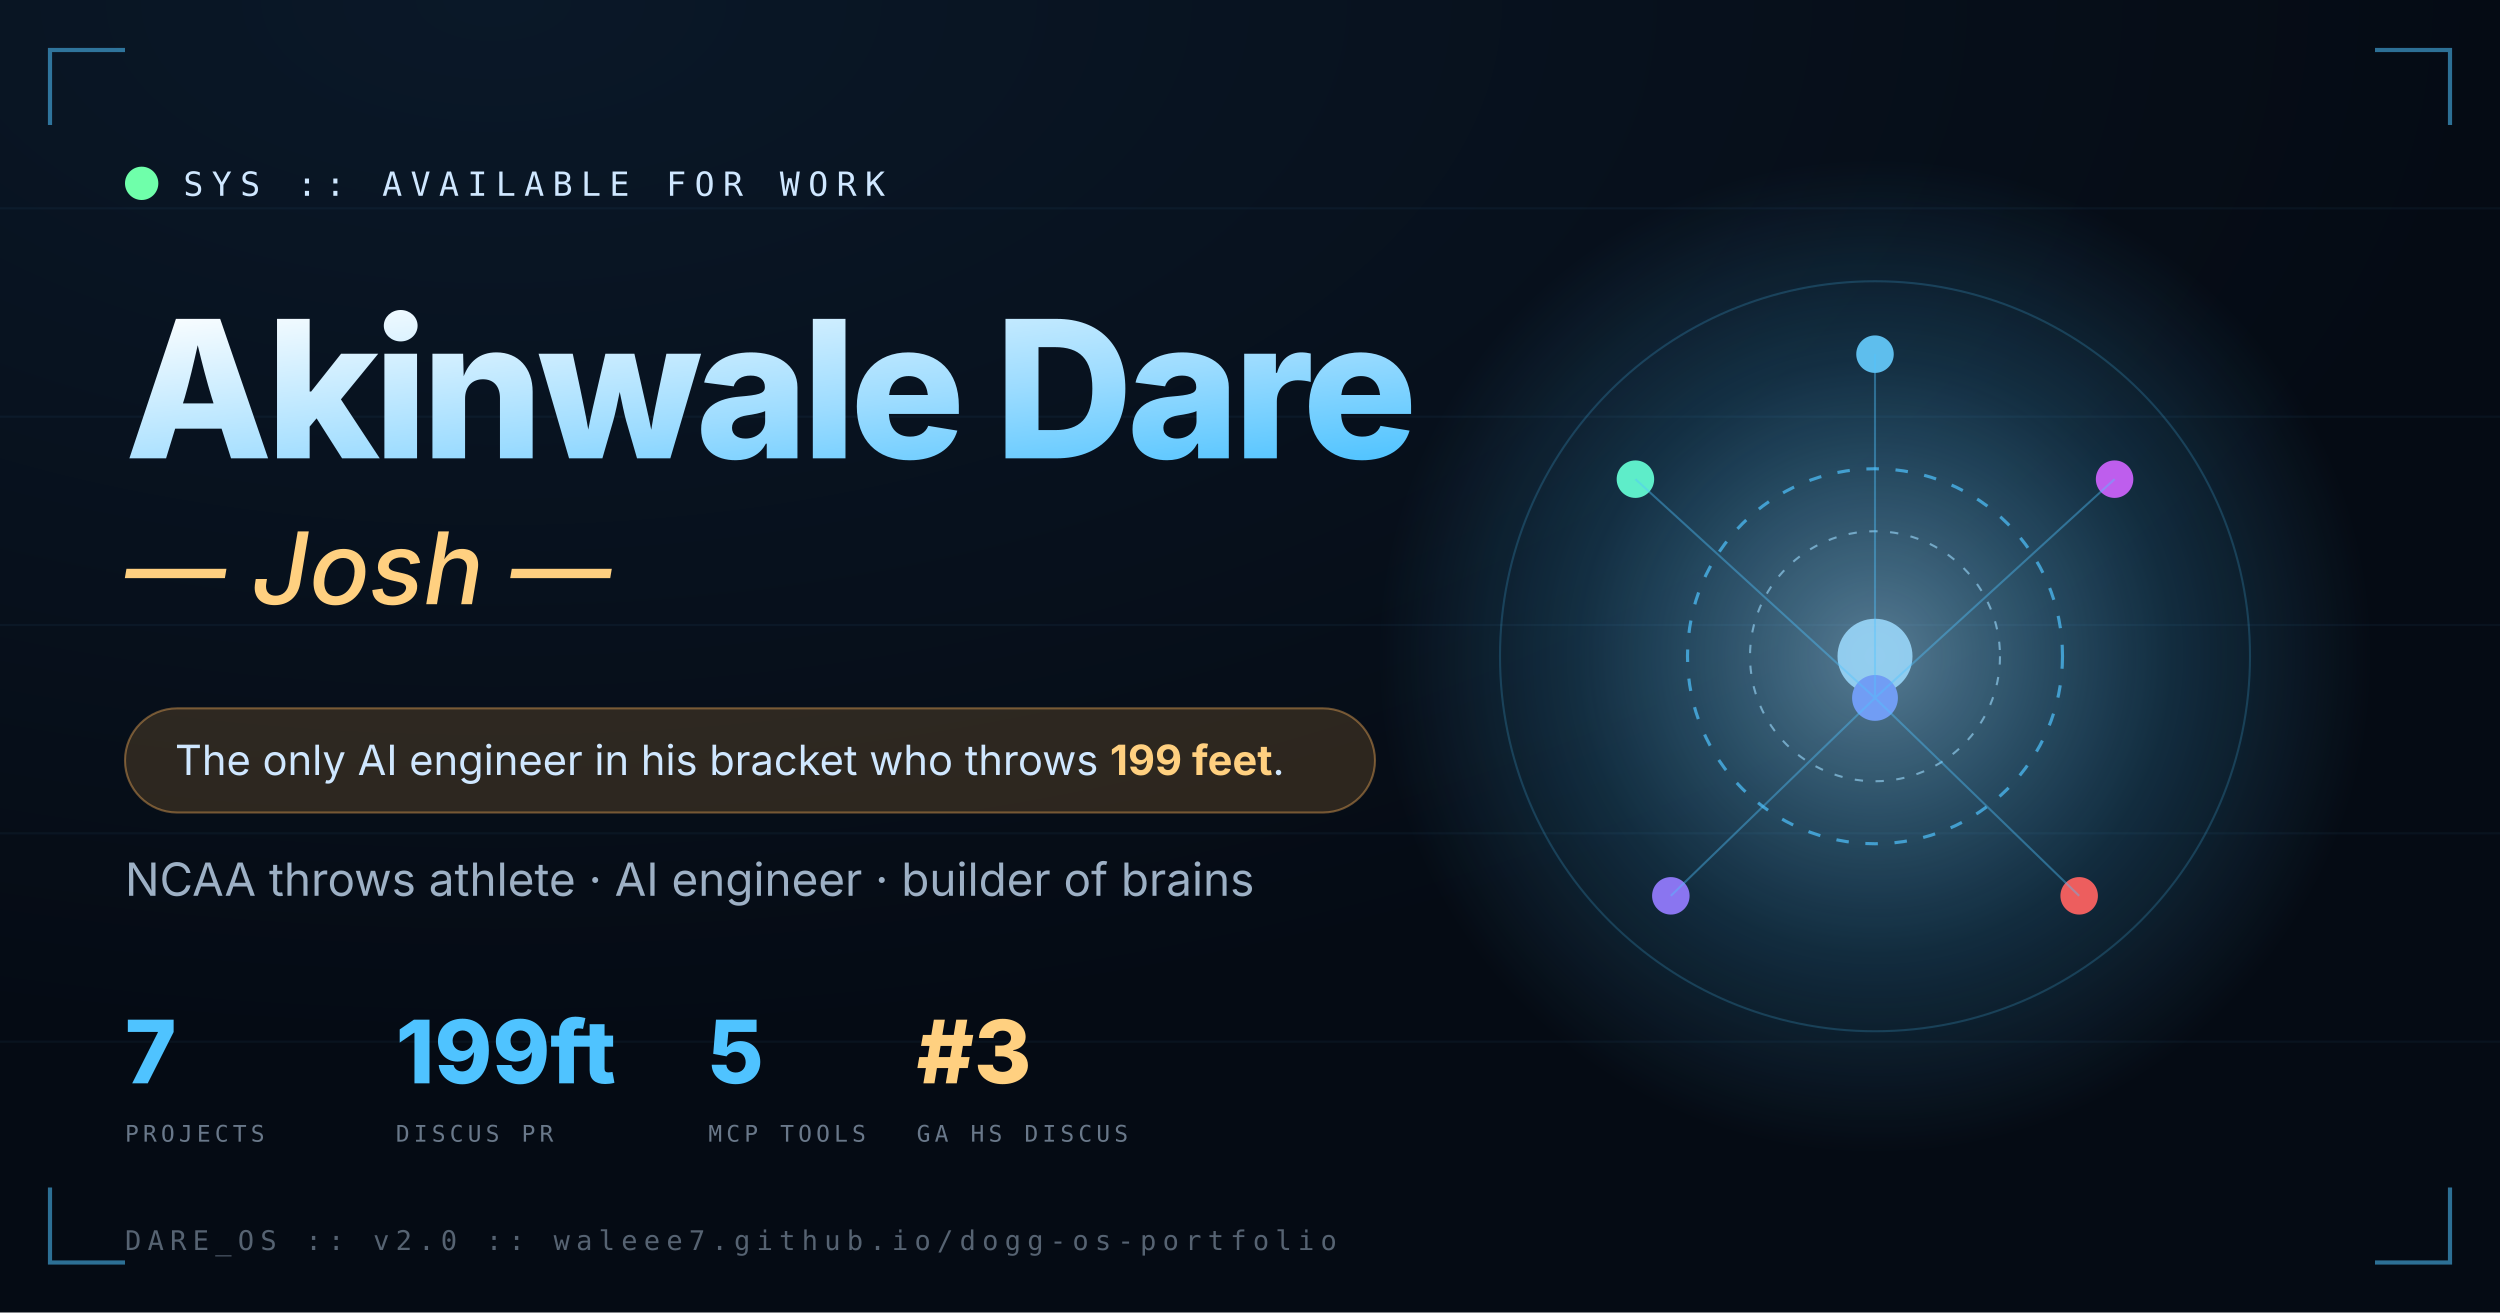
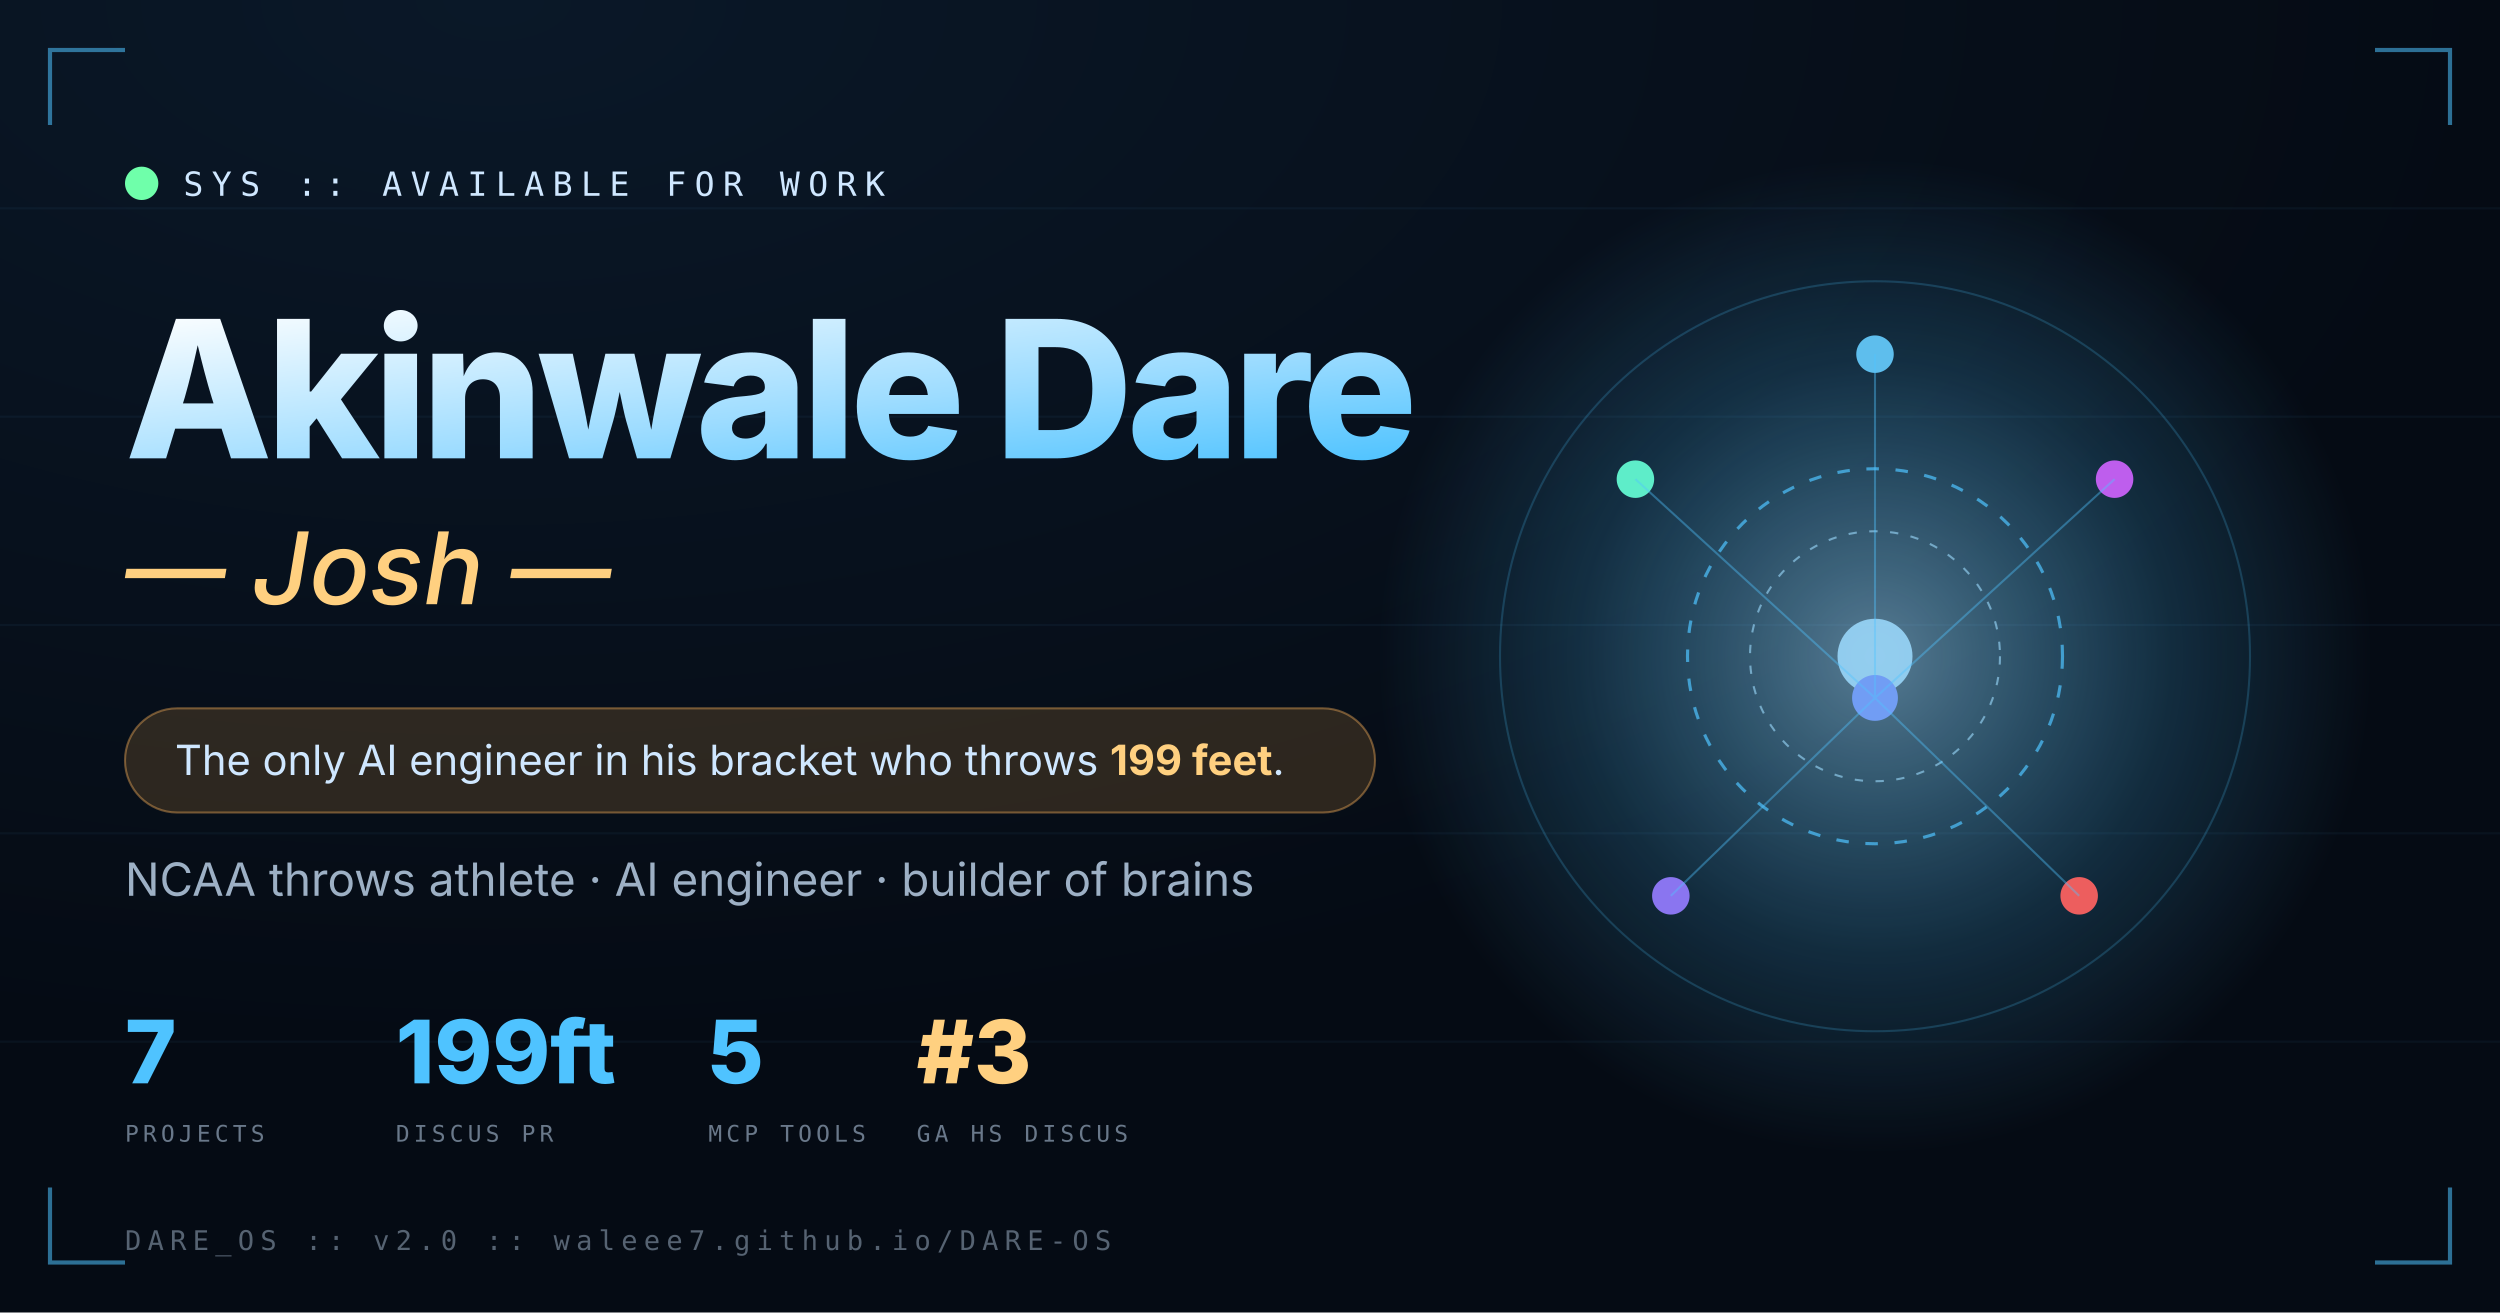
<svg xmlns="http://www.w3.org/2000/svg" viewBox="0 0 1200 630" width="1200" height="630">
  <defs>
    <radialGradient id="bg" cx="20%" cy="0%" r="80%">
      <stop offset="0%" stop-color="#0a1828" />
      <stop offset="100%" stop-color="#050b14" />
    </radialGradient>
    <radialGradient id="orb" cx="50%" cy="50%" r="50%">
      <stop offset="0%" stop-color="#9DDCFF" stop-opacity="0.9" />
      <stop offset="60%" stop-color="#4FC3FF" stop-opacity="0.3" />
      <stop offset="100%" stop-color="#4FC3FF" stop-opacity="0" />
    </radialGradient>
    <linearGradient id="name" x1="0" y1="0" x2="1" y2="1">
      <stop offset="0%" stop-color="#FFFFFF" />
      <stop offset="60%" stop-color="#9DDCFF" />
      <stop offset="100%" stop-color="#4FC3FF" />
    </linearGradient>
  </defs>
  <rect width="1200" height="630" fill="url(#bg)" />
  <g stroke="rgba(79,195,255,0.55)" stroke-width="2" fill="none">
    <path d="M 24 60 L 24 24 L 60 24" />
    <path d="M 1140 24 L 1176 24 L 1176 60" />
    <path d="M 24 570 L 24 606 L 60 606" />
    <path d="M 1140 606 L 1176 606 L 1176 570" />
  </g>
  <g opacity="0.05">
    <line x1="0" y1="100" x2="1200" y2="100" stroke="#4FC3FF" stroke-width="1" />
    <line x1="0" y1="200" x2="1200" y2="200" stroke="#4FC3FF" stroke-width="1" />
    <line x1="0" y1="300" x2="1200" y2="300" stroke="#4FC3FF" stroke-width="1" />
    <line x1="0" y1="400" x2="1200" y2="400" stroke="#4FC3FF" stroke-width="1" />
    <line x1="0" y1="500" x2="1200" y2="500" stroke="#4FC3FF" stroke-width="1" />
  </g>
  <g transform="translate(900 315)">
    <circle r="240" fill="url(#orb)" opacity="0.6" />
    <circle r="180" fill="none" stroke="rgba(79,195,255,0.2)" stroke-width="1" />
    <circle r="90" fill="none" stroke="#4FC3FF" stroke-width="1.5" opacity="0.7" stroke-dasharray="6 8" />
    <circle r="60" fill="none" stroke="#9DDCFF" stroke-width="1" opacity="0.6" stroke-dasharray="4 6" />
    <circle r="18" fill="#9DDCFF" opacity="0.85" />
    <circle cx="0" cy="-145" r="9" fill="hsl(200 80% 65%)" />
    <circle cx="115" cy="-85" r="9" fill="hsl(280 80% 65%)" />
    <circle cx="-115" cy="-85" r="9" fill="hsl(165 80% 65%)" />
    <circle cx="0" cy="20" r="11" fill="hsl(220 85% 70%)" />
    <circle cx="98" cy="115" r="9" fill="hsl(0 80% 65%)" />
    <circle cx="-98" cy="115" r="9" fill="hsl(250 80% 70%)" />
    <g stroke="#4FC3FF" stroke-width="1" opacity="0.4">
      <line x1="0" y1="-145" x2="0" y2="20" />
      <line x1="0" y1="20" x2="115" y2="-85" />
      <line x1="0" y1="20" x2="-115" y2="-85" />
      <line x1="0" y1="20" x2="98" y2="115" />
      <line x1="0" y1="20" x2="-98" y2="115" />
    </g>
  </g>
  <g transform="translate(60 80)">
    <circle cx="8" cy="8" r="8" fill="#6FFFAA" />
    <text x="28" y="14" font-family="Menlo, Consolas, monospace" font-size="16" fill="#cfe7ff" letter-spacing="4">SYS :: AVAILABLE FOR WORK</text>
  </g>
  <text x="60" y="220" font-family="Inter, sans-serif" font-size="92" font-weight="800" fill="url(#name)" letter-spacing="-3">Akinwale Dare</text>
  <text x="60" y="290" font-family="Inter, sans-serif" font-style="italic" font-size="48" font-weight="500" fill="#FFD080">— Josh —</text>
  <g transform="translate(60 340)">
    <rect width="600" height="50" rx="25" fill="rgba(255,169,71,0.16)" stroke="rgba(255,180,90,0.4)" stroke-width="1" />
    <text x="24" y="32" font-family="Inter, sans-serif" font-size="20" fill="#cfe7ff">
      The only AI engineer in his bracket who throws <tspan fill="#FFD080" font-weight="700">199 feet</tspan>.
    </text>
  </g>
  <text x="60" y="430" font-family="Inter, sans-serif" font-size="22" fill="rgba(207,231,255,0.75)">
    NCAA throws athlete · AI engineer · builder of brains
  </text>
  <g transform="translate(60 480)">
    <g>
      <text x="0" y="40" font-family="Inter, sans-serif" font-size="42" font-weight="800" fill="#4FC3FF">7</text>
      <text x="0" y="68" font-family="Menlo, Consolas, monospace" font-size="11" fill="rgba(207,231,255,0.5)" letter-spacing="2">PROJECTS</text>
    </g>
    <g transform="translate(130 0)">
      <text x="0" y="40" font-family="Inter, sans-serif" font-size="42" font-weight="800" fill="#4FC3FF">199ft</text>
      <text x="0" y="68" font-family="Menlo, Consolas, monospace" font-size="11" fill="rgba(207,231,255,0.5)" letter-spacing="2">DISCUS PR</text>
    </g>
    <g transform="translate(280 0)">
      <text x="0" y="40" font-family="Inter, sans-serif" font-size="42" font-weight="800" fill="#4FC3FF">5</text>
      <text x="0" y="68" font-family="Menlo, Consolas, monospace" font-size="11" fill="rgba(207,231,255,0.5)" letter-spacing="2">MCP TOOLS</text>
    </g>
    <g transform="translate(380 0)">
      <text x="0" y="40" font-family="Inter, sans-serif" font-size="42" font-weight="800" fill="#FFD080">#3</text>
      <text x="0" y="68" font-family="Menlo, Consolas, monospace" font-size="11" fill="rgba(207,231,255,0.5)" letter-spacing="2">GA HS DISCUS</text>
    </g>
  </g>
  <text x="60" y="600" font-family="Menlo, Consolas, monospace" font-size="13" fill="rgba(207,231,255,0.4)" letter-spacing="3">
-     DARE_OS :: v2.0 :: waleee7.github.io/dogg-os-portfolio
+     DARE_OS :: v2.0 :: waleee7.github.io/DARE-OS
  </text>
</svg>
